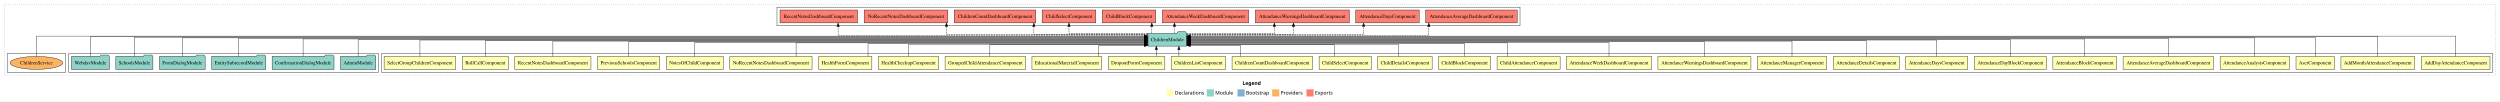
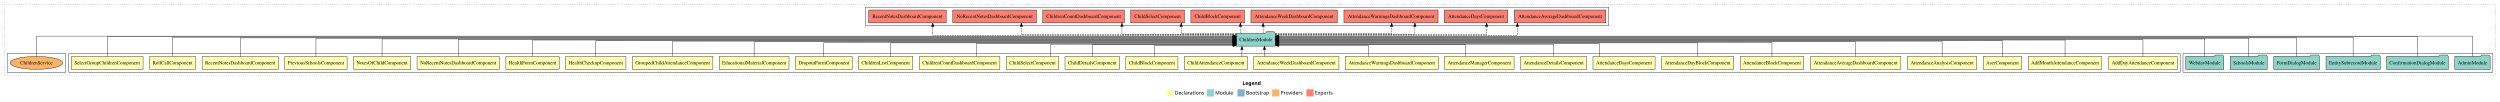
<svg xmlns="http://www.w3.org/2000/svg" width="6995pt" height="284pt" viewBox="0.00 0.00 6995.00 284.00">
  <g id="graph0" class="graph" transform="scale(1 1) rotate(0) translate(4 280)">
    <polygon fill="white" stroke="transparent" points="-4,4 -4,-280 6991,-280 6991,4 -4,4" />
    <text text-anchor="start" x="3472.51" y="-42.4" font-family="sans-serif" font-weight="bold" font-size="14.00">Legend</text>
    <polygon fill="#ffffb3" stroke="transparent" points="3259.5,-10 3259.5,-30 3279.5,-30 3279.5,-10 3259.5,-10" />
    <text text-anchor="start" x="3283.13" y="-15.4" font-family="sans-serif" font-size="14.00">  Declarations</text>
    <polygon fill="#8dd3c7" stroke="transparent" points="3372.5,-10 3372.5,-30 3392.5,-30 3392.5,-10 3372.5,-10" />
    <text text-anchor="start" x="3396.23" y="-15.4" font-family="sans-serif" font-size="14.00">  Module</text>
    <polygon fill="#80b1d3" stroke="transparent" points="3458.5,-10 3458.5,-30 3478.5,-30 3478.5,-10 3458.5,-10" />
    <text text-anchor="start" x="3482.28" y="-15.4" font-family="sans-serif" font-size="14.00">  Bootstrap</text>
    <polygon fill="#fdb462" stroke="transparent" points="3555.5,-10 3555.5,-30 3575.5,-30 3575.5,-10 3555.5,-10" />
    <text text-anchor="start" x="3579.17" y="-15.4" font-family="sans-serif" font-size="14.00">  Providers</text>
    <polygon fill="#fb8072" stroke="transparent" points="3651.5,-10 3651.5,-30 3671.5,-30 3671.5,-10 3651.5,-10" />
    <text text-anchor="start" x="3675.23" y="-15.4" font-family="sans-serif" font-size="14.00">  Exports</text>
    <g id="clust1" class="cluster">
      <polygon fill="none" stroke="black" stroke-dasharray="1,5" points="8,-70 8,-268 6979,-268 6979,-70 8,-70" />
    </g>
+     <g id="clust33" class="cluster">
+       <polygon fill="none" stroke="black" points="2418,-208 2418,-260 4497,-260 4497,-208 2418,-208" />
+     </g>
+     <g id="clust32" class="cluster">
+       <polygon fill="none" stroke="black" points="6104,-78 6104,-130 6971,-130 6971,-78 6104,-78" />
+     </g>
    <g id="clust2" class="cluster">
-       <polygon fill="none" stroke="black" points="1063,-78 1063,-130 6971,-130 6971,-78 1063,-78" />
-     </g>
-     <g id="clust32" class="cluster">
-       <polygon fill="none" stroke="black" points="188,-78 188,-130 1055,-130 1055,-78 188,-78" />
-     </g>
-     <g id="clust33" class="cluster">
-       <polygon fill="none" stroke="black" points="2170,-208 2170,-260 4249,-260 4249,-208 2170,-208" />
+       <polygon fill="none" stroke="black" points="188,-78 188,-130 6096,-130 6096,-78 188,-78" />
    </g>
    <g id="clust35" class="cluster">
      <polygon fill="none" stroke="black" points="16,-78 16,-130 180,-130 180,-78 16,-78" />
    </g>
    <g id="node1" class="node">
-       <polygon fill="#ffffb3" stroke="black" points="6963.01,-122 6770.99,-122 6770.99,-86 6963.01,-86 6963.01,-122" />
-       <text text-anchor="middle" x="6867" y="-99.8" font-family="Times,serif" font-size="14.00">AddDayAttendanceComponent</text>
+       <polygon fill="#ffffb3" stroke="black" points="6088.01,-122 5895.99,-122 5895.99,-86 6088.01,-86 6088.01,-122" />
+       <text text-anchor="middle" x="5992" y="-99.8" font-family="Times,serif" font-size="14.00">AddDayAttendanceComponent</text>
    </g>
    <g id="node30" class="node">
-       <polygon fill="#8dd3c7" stroke="black" points="3316.04,-187 3313.04,-191 3292.04,-191 3289.04,-187 3207.96,-187 3207.96,-151 3316.04,-151 3316.04,-187" />
-       <text text-anchor="middle" x="3262" y="-164.8" font-family="Times,serif" font-size="14.00">ChildrenModule</text>
+       <polygon fill="#8dd3c7" stroke="black" points="3564.04,-187 3561.04,-191 3540.04,-191 3537.04,-187 3455.96,-187 3455.96,-151 3564.04,-151 3564.04,-187" />
+       <text text-anchor="middle" x="3510" y="-164.8" font-family="Times,serif" font-size="14.00">ChildrenModule</text>
    </g>
    <g id="edge1" class="edge">
-       <path fill="none" stroke="black" d="M6867,-122.16C6867,-144.35 6867,-179 6867,-179 6867,-179 3326.11,-179 3326.11,-179" />
-       <polygon fill="black" stroke="black" points="3326.11,-175.5 3316.11,-179 3326.11,-182.5 3326.11,-175.5" />
+       <path fill="none" stroke="black" d="M5992,-122.11C5992,-141.34 5992,-169 5992,-169 5992,-169 3574.15,-169 3574.15,-169" />
+       <polygon fill="black" stroke="black" points="3574.15,-165.5 3564.15,-169 3574.15,-172.5 3574.15,-165.5" />
    </g>
    <g id="node2" class="node">
-       <polygon fill="#ffffb3" stroke="black" points="6752.02,-122 6545.98,-122 6545.98,-86 6752.02,-86 6752.02,-122" />
-       <text text-anchor="middle" x="6649" y="-99.8" font-family="Times,serif" font-size="14.00">AddMonthAttendanceComponent</text>
+       <polygon fill="#ffffb3" stroke="black" points="5877.02,-122 5670.98,-122 5670.98,-86 5877.02,-86 5877.02,-122" />
+       <text text-anchor="middle" x="5774" y="-99.8" font-family="Times,serif" font-size="14.00">AddMonthAttendanceComponent</text>
    </g>
    <g id="edge2" class="edge">
-       <path fill="none" stroke="black" d="M6649,-122.29C6649,-144.21 6649,-178 6649,-178 6649,-178 3326.23,-178 3326.23,-178" />
-       <polygon fill="black" stroke="black" points="3326.23,-174.5 3316.23,-178 3326.23,-181.5 3326.23,-174.5" />
+       <path fill="none" stroke="black" d="M5774,-122.17C5774,-141.09 5774,-168 5774,-168 5774,-168 3574.29,-168 3574.29,-168" />
+       <polygon fill="black" stroke="black" points="3574.29,-164.5 3564.29,-168 3574.29,-171.5 3574.29,-164.5" />
    </g>
    <g id="node3" class="node">
-       <polygon fill="#ffffb3" stroke="black" points="6527.76,-122 6420.24,-122 6420.24,-86 6527.76,-86 6527.76,-122" />
-       <text text-anchor="middle" x="6474" y="-99.8" font-family="Times,serif" font-size="14.00">AserComponent</text>
+       <polygon fill="#ffffb3" stroke="black" points="5652.76,-122 5545.24,-122 5545.24,-86 5652.76,-86 5652.76,-122" />
+       <text text-anchor="middle" x="5599" y="-99.8" font-family="Times,serif" font-size="14.00">AserComponent</text>
    </g>
    <g id="edge3" class="edge">
-       <path fill="none" stroke="black" d="M6474,-122.17C6474,-143.5 6474,-176 6474,-176 6474,-176 3326.07,-176 3326.07,-176" />
-       <polygon fill="black" stroke="black" points="3326.07,-172.5 3316.07,-176 3326.07,-179.5 3326.07,-172.5" />
+       <path fill="none" stroke="black" d="M5599,-122.27C5599,-140.56 5599,-166 5599,-166 5599,-166 3574.27,-166 3574.27,-166" />
+       <polygon fill="black" stroke="black" points="3574.27,-162.5 3564.27,-166 3574.27,-169.5 3574.27,-162.5" />
    </g>
    <g id="node4" class="node">
-       <polygon fill="#ffffb3" stroke="black" points="6402.07,-122 6207.93,-122 6207.93,-86 6402.07,-86 6402.07,-122" />
-       <text text-anchor="middle" x="6305" y="-99.8" font-family="Times,serif" font-size="14.00">AttendanceAnalysisComponent</text>
+       <polygon fill="#ffffb3" stroke="black" points="5527.07,-122 5332.93,-122 5332.93,-86 5527.07,-86 5527.07,-122" />
+       <text text-anchor="middle" x="5430" y="-99.8" font-family="Times,serif" font-size="14.00">AttendanceAnalysisComponent</text>
    </g>
    <g id="edge4" class="edge">
-       <path fill="none" stroke="black" d="M6305,-122.03C6305,-142.77 6305,-174 6305,-174 6305,-174 3326.11,-174 3326.11,-174" />
-       <polygon fill="black" stroke="black" points="3326.11,-170.5 3316.11,-174 3326.11,-177.5 3326.11,-170.5" />
+       <path fill="none" stroke="black" d="M5430,-122.3C5430,-140.27 5430,-165 5430,-165 5430,-165 3574.11,-165 3574.11,-165" />
+       <polygon fill="black" stroke="black" points="3574.11,-161.5 3564.11,-165 3574.11,-168.5 3574.11,-161.5" />
    </g>
    <g id="node5" class="node">
-       <polygon fill="#ffffb3" stroke="black" points="6189.63,-122 5936.37,-122 5936.37,-86 6189.63,-86 6189.63,-122" />
-       <text text-anchor="middle" x="6063" y="-99.8" font-family="Times,serif" font-size="14.00">AttendanceAverageDashboardComponent</text>
+       <polygon fill="#ffffb3" stroke="black" points="5314.63,-122 5061.37,-122 5061.37,-86 5314.63,-86 5314.63,-122" />
+       <text text-anchor="middle" x="5188" y="-99.8" font-family="Times,serif" font-size="14.00">AttendanceAverageDashboardComponent</text>
    </g>
    <g id="edge5" class="edge">
-       <path fill="none" stroke="black" d="M6063,-122.13C6063,-142.57 6063,-173 6063,-173 6063,-173 3326.07,-173 3326.07,-173" />
-       <polygon fill="black" stroke="black" points="3326.07,-169.5 3316.07,-173 3326.07,-176.5 3326.07,-169.5" />
+       <path fill="none" stroke="black" d="M5188,-122.02C5188,-139.37 5188,-163 5188,-163 5188,-163 3574.4,-163 3574.4,-163" />
+       <polygon fill="black" stroke="black" points="3574.4,-159.5 3564.4,-163 3574.4,-166.5 3574.4,-159.5" />
    </g>
    <g id="node6" class="node">
-       <polygon fill="#ffffb3" stroke="black" points="5918.02,-122 5739.98,-122 5739.98,-86 5918.02,-86 5918.02,-122" />
-       <text text-anchor="middle" x="5829" y="-99.8" font-family="Times,serif" font-size="14.00">AttendanceBlockComponent</text>
+       <polygon fill="#ffffb3" stroke="black" points="5043.02,-122 4864.98,-122 4864.98,-86 5043.02,-86 5043.02,-122" />
+       <text text-anchor="middle" x="4954" y="-99.8" font-family="Times,serif" font-size="14.00">AttendanceBlockComponent</text>
    </g>
    <g id="edge6" class="edge">
-       <path fill="none" stroke="black" d="M5829,-122.31C5829,-142.15 5829,-171 5829,-171 5829,-171 3326.21,-171 3326.21,-171" />
-       <polygon fill="black" stroke="black" points="3326.21,-167.5 3316.21,-171 3326.21,-174.5 3326.21,-167.5" />
+       <path fill="none" stroke="black" d="M4954,-122.04C4954,-138.73 4954,-161 4954,-161 4954,-161 3574.41,-161 3574.41,-161" />
+       <polygon fill="black" stroke="black" points="3574.41,-157.5 3564.41,-161 3574.41,-164.5 3574.41,-157.5" />
    </g>
    <g id="node7" class="node">
-       <polygon fill="#ffffb3" stroke="black" points="5721.84,-122 5520.16,-122 5520.16,-86 5721.84,-86 5721.84,-122" />
-       <text text-anchor="middle" x="5621" y="-99.8" font-family="Times,serif" font-size="14.00">AttendanceDayBlockComponent</text>
+       <polygon fill="#ffffb3" stroke="black" points="4846.84,-122 4645.16,-122 4645.16,-86 4846.84,-86 4846.84,-122" />
+       <text text-anchor="middle" x="4746" y="-99.8" font-family="Times,serif" font-size="14.00">AttendanceDayBlockComponent</text>
    </g>
    <g id="edge7" class="edge">
-       <path fill="none" stroke="black" d="M5621,-122.11C5621,-141.34 5621,-169 5621,-169 5621,-169 3326.27,-169 3326.27,-169" />
-       <polygon fill="black" stroke="black" points="3326.27,-165.5 3316.27,-169 3326.27,-172.5 3326.27,-165.5" />
+       <path fill="none" stroke="black" d="M4746,-122.03C4746,-138.4 4746,-160 4746,-160 4746,-160 3574.3,-160 3574.3,-160" />
+       <polygon fill="black" stroke="black" points="3574.3,-156.5 3564.3,-160 3574.3,-163.5 3574.3,-156.5" />
    </g>
    <g id="node8" class="node">
-       <polygon fill="#ffffb3" stroke="black" points="5501.84,-122 5328.16,-122 5328.16,-86 5501.84,-86 5501.84,-122" />
-       <text text-anchor="middle" x="5415" y="-99.8" font-family="Times,serif" font-size="14.00">AttendanceDaysComponent</text>
+       <polygon fill="#ffffb3" stroke="black" points="4626.84,-122 4453.16,-122 4453.16,-86 4626.84,-86 4626.84,-122" />
+       <text text-anchor="middle" x="4540" y="-99.8" font-family="Times,serif" font-size="14.00">AttendanceDaysComponent</text>
    </g>
    <g id="edge8" class="edge">
-       <path fill="none" stroke="black" d="M5415,-122.17C5415,-141.09 5415,-168 5415,-168 5415,-168 3326.3,-168 3326.3,-168" />
-       <polygon fill="black" stroke="black" points="3326.3,-164.5 3316.3,-168 3326.3,-171.5 3326.3,-164.5" />
+       <path fill="none" stroke="black" d="M4471.2,-122.28C4471.2,-137.95 4471.2,-158 4471.2,-158 4471.2,-158 3574.08,-158 3574.08,-158" />
+       <polygon fill="black" stroke="black" points="3574.08,-154.5 3564.08,-158 3574.08,-161.5 3574.08,-154.5" />
    </g>
    <g id="node9" class="node">
-       <polygon fill="#ffffb3" stroke="black" points="5310.23,-122 5125.77,-122 5125.77,-86 5310.23,-86 5310.23,-122" />
-       <text text-anchor="middle" x="5218" y="-99.8" font-family="Times,serif" font-size="14.00">AttendanceDetailsComponent</text>
+       <polygon fill="#ffffb3" stroke="black" points="4435.23,-122 4250.77,-122 4250.77,-86 4435.23,-86 4435.23,-122" />
+       <text text-anchor="middle" x="4343" y="-99.8" font-family="Times,serif" font-size="14.00">AttendanceDetailsComponent</text>
    </g>
    <g id="edge9" class="edge">
-       <path fill="none" stroke="black" d="M5218,-122.27C5218,-140.56 5218,-166 5218,-166 5218,-166 3326.1,-166 3326.1,-166" />
-       <polygon fill="black" stroke="black" points="3326.1,-162.5 3316.1,-166 3326.1,-169.5 3326.1,-162.5" />
+       <path fill="none" stroke="black" d="M4343,-122.19C4343,-137.18 4343,-156 4343,-156 4343,-156 3574.33,-156 3574.33,-156" />
+       <polygon fill="black" stroke="black" points="3574.33,-152.5 3564.33,-156 3574.33,-159.5 3574.33,-152.5" />
    </g>
    <g id="node10" class="node">
-       <polygon fill="#ffffb3" stroke="black" points="5107.33,-122 4912.67,-122 4912.67,-86 5107.33,-86 5107.33,-122" />
-       <text text-anchor="middle" x="5010" y="-99.8" font-family="Times,serif" font-size="14.00">AttendanceManagerComponent</text>
+       <polygon fill="#ffffb3" stroke="black" points="4232.33,-122 4037.67,-122 4037.67,-86 4232.33,-86 4232.33,-122" />
+       <text text-anchor="middle" x="4135" y="-99.8" font-family="Times,serif" font-size="14.00">AttendanceManagerComponent</text>
    </g>
    <g id="edge10" class="edge">
-       <path fill="none" stroke="black" d="M5010,-122.3C5010,-140.27 5010,-165 5010,-165 5010,-165 3326.23,-165 3326.23,-165" />
-       <polygon fill="black" stroke="black" points="3326.23,-161.5 3316.23,-165 3326.23,-168.5 3326.23,-161.5" />
+       <path fill="none" stroke="black" d="M4096.61,-122.12C4096.61,-136.78 4096.61,-155 4096.61,-155 4096.61,-155 3574.14,-155 3574.14,-155" />
+       <polygon fill="black" stroke="black" points="3574.14,-151.5 3564.14,-155 3574.14,-158.5 3574.14,-151.5" />
    </g>
    <g id="node11" class="node">
-       <polygon fill="#ffffb3" stroke="black" points="4895.14,-122 4634.86,-122 4634.86,-86 4895.14,-86 4895.14,-122" />
-       <text text-anchor="middle" x="4765" y="-99.8" font-family="Times,serif" font-size="14.00">AttendanceWarningsDashboardComponent</text>
+       <polygon fill="#ffffb3" stroke="black" points="4020.14,-122 3759.86,-122 3759.86,-86 4020.14,-86 4020.14,-122" />
+       <text text-anchor="middle" x="3890" y="-99.8" font-family="Times,serif" font-size="14.00">AttendanceWarningsDashboardComponent</text>
    </g>
    <g id="edge11" class="edge">
-       <path fill="none" stroke="black" d="M4765,-122.02C4765,-139.37 4765,-163 4765,-163 4765,-163 3326.38,-163 3326.38,-163" />
-       <polygon fill="black" stroke="black" points="3326.38,-159.5 3316.38,-163 3326.38,-166.5 3326.38,-159.5" />
+       <path fill="none" stroke="black" d="M3824.9,-122.25C3824.9,-136.18 3824.9,-153 3824.9,-153 3824.9,-153 3574.13,-153 3574.13,-153" />
+       <polygon fill="black" stroke="black" points="3574.13,-149.5 3564.13,-153 3574.13,-156.5 3574.13,-149.5" />
    </g>
    <g id="node12" class="node">
-       <polygon fill="#ffffb3" stroke="black" points="4617.36,-122 4378.64,-122 4378.64,-86 4617.36,-86 4617.36,-122" />
-       <text text-anchor="middle" x="4498" y="-99.8" font-family="Times,serif" font-size="14.00">AttendanceWeekDashboardComponent</text>
+       <polygon fill="#ffffb3" stroke="black" points="3742.36,-122 3503.64,-122 3503.64,-86 3742.36,-86 3742.36,-122" />
+       <text text-anchor="middle" x="3623" y="-99.8" font-family="Times,serif" font-size="14.00">AttendanceWeekDashboardComponent</text>
    </g>
    <g id="edge12" class="edge">
-       <path fill="none" stroke="black" d="M4498,-122.04C4498,-138.73 4498,-161 4498,-161 4498,-161 3326.3,-161 3326.3,-161" />
-       <polygon fill="black" stroke="black" points="3326.3,-157.5 3316.3,-161 3326.3,-164.5 3326.3,-157.5" />
+       <path fill="none" stroke="black" d="M3534.04,-122.11C3534.04,-122.11 3534.04,-140.99 3534.04,-140.99" />
+       <polygon fill="black" stroke="black" points="3530.54,-140.99 3534.04,-150.99 3537.54,-140.99 3530.54,-140.99" />
    </g>
    <g id="node13" class="node">
-       <polygon fill="#ffffb3" stroke="black" points="4361.2,-122 4184.8,-122 4184.8,-86 4361.2,-86 4361.2,-122" />
-       <text text-anchor="middle" x="4273" y="-99.8" font-family="Times,serif" font-size="14.00">ChildAttendanceComponent</text>
+       <polygon fill="#ffffb3" stroke="black" points="3486.2,-122 3309.8,-122 3309.8,-86 3486.2,-86 3486.2,-122" />
+       <text text-anchor="middle" x="3398" y="-99.8" font-family="Times,serif" font-size="14.00">ChildAttendanceComponent</text>
    </g>
    <g id="edge13" class="edge">
-       <path fill="none" stroke="black" d="M4213.11,-122.03C4213.11,-138.4 4213.11,-160 4213.11,-160 4213.11,-160 3326.21,-160 3326.21,-160" />
-       <polygon fill="black" stroke="black" points="3326.21,-156.5 3316.21,-160 3326.21,-163.5 3326.21,-156.5" />
+       <path fill="none" stroke="black" d="M3470.91,-122.11C3470.91,-122.11 3470.91,-140.99 3470.91,-140.99" />
+       <polygon fill="black" stroke="black" points="3467.41,-140.99 3470.91,-150.99 3474.41,-140.99 3467.41,-140.99" />
    </g>
    <g id="node14" class="node">
-       <polygon fill="#ffffb3" stroke="black" points="4166.89,-122 4021.11,-122 4021.11,-86 4166.89,-86 4166.89,-122" />
-       <text text-anchor="middle" x="4094" y="-99.8" font-family="Times,serif" font-size="14.00">ChildBlockComponent</text>
+       <polygon fill="#ffffb3" stroke="black" points="3291.89,-122 3146.11,-122 3146.11,-86 3291.89,-86 3291.89,-122" />
+       <text text-anchor="middle" x="3219" y="-99.8" font-family="Times,serif" font-size="14.00">ChildBlockComponent</text>
    </g>
    <g id="edge14" class="edge">
-       <path fill="none" stroke="black" d="M4094,-122.28C4094,-137.95 4094,-158 4094,-158 4094,-158 3326.27,-158 3326.27,-158" />
-       <polygon fill="black" stroke="black" points="3326.27,-154.5 3316.27,-158 3326.27,-161.5 3326.27,-154.5" />
+       <path fill="none" stroke="black" d="M3225.93,-122.25C3225.93,-136.18 3225.93,-153 3225.93,-153 3225.93,-153 3445.9,-153 3445.9,-153" />
+       <polygon fill="black" stroke="black" points="3445.9,-156.5 3455.9,-153 3445.9,-149.5 3445.9,-156.5" />
    </g>
    <g id="node15" class="node">
-       <polygon fill="#ffffb3" stroke="black" points="4003.1,-122 3850.9,-122 3850.9,-86 4003.1,-86 4003.1,-122" />
-       <text text-anchor="middle" x="3927" y="-99.8" font-family="Times,serif" font-size="14.00">ChildDetailsComponent</text>
+       <polygon fill="#ffffb3" stroke="black" points="3128.1,-122 2975.9,-122 2975.9,-86 3128.1,-86 3128.1,-122" />
+       <text text-anchor="middle" x="3052" y="-99.8" font-family="Times,serif" font-size="14.00">ChildDetailsComponent</text>
    </g>
    <g id="edge15" class="edge">
-       <path fill="none" stroke="black" d="M3908.81,-122.19C3908.81,-137.18 3908.81,-156 3908.81,-156 3908.81,-156 3326.31,-156 3326.31,-156" />
-       <polygon fill="black" stroke="black" points="3326.31,-152.5 3316.31,-156 3326.31,-159.5 3326.31,-152.5" />
+       <path fill="none" stroke="black" d="M3052,-122.12C3052,-136.78 3052,-155 3052,-155 3052,-155 3445.66,-155 3445.66,-155" />
+       <polygon fill="black" stroke="black" points="3445.66,-158.5 3455.66,-155 3445.66,-151.5 3445.66,-158.5" />
    </g>
    <g id="node16" class="node">
-       <polygon fill="#ffffb3" stroke="black" points="3833.16,-122 3686.84,-122 3686.84,-86 3833.16,-86 3833.16,-122" />
-       <text text-anchor="middle" x="3760" y="-99.8" font-family="Times,serif" font-size="14.00">ChildSelectComponent</text>
+       <polygon fill="#ffffb3" stroke="black" points="2958.16,-122 2811.84,-122 2811.84,-86 2958.16,-86 2958.16,-122" />
+       <text text-anchor="middle" x="2885" y="-99.8" font-family="Times,serif" font-size="14.00">ChildSelectComponent</text>
    </g>
    <g id="edge16" class="edge">
-       <path fill="none" stroke="black" d="M3729.25,-122.12C3729.25,-136.78 3729.25,-155 3729.25,-155 3729.25,-155 3326.06,-155 3326.06,-155" />
-       <polygon fill="black" stroke="black" points="3326.06,-151.5 3316.06,-155 3326.06,-158.5 3326.06,-151.5" />
+       <path fill="none" stroke="black" d="M2935.99,-122.19C2935.99,-137.18 2935.99,-156 2935.99,-156 2935.99,-156 3445.74,-156 3445.74,-156" />
+       <polygon fill="black" stroke="black" points="3445.74,-159.5 3455.74,-156 3445.74,-152.5 3445.74,-159.5" />
    </g>
    <g id="node17" class="node">
-       <polygon fill="#ffffb3" stroke="black" points="3668.69,-122 3443.31,-122 3443.31,-86 3668.69,-86 3668.69,-122" />
-       <text text-anchor="middle" x="3556" y="-99.8" font-family="Times,serif" font-size="14.00">ChildrenCountDashboardComponent</text>
+       <polygon fill="#ffffb3" stroke="black" points="2793.69,-122 2568.31,-122 2568.31,-86 2793.69,-86 2793.69,-122" />
+       <text text-anchor="middle" x="2681" y="-99.8" font-family="Times,serif" font-size="14.00">ChildrenCountDashboardComponent</text>
    </g>
    <g id="edge17" class="edge">
-       <path fill="none" stroke="black" d="M3466.67,-122.25C3466.67,-136.18 3466.67,-153 3466.67,-153 3466.67,-153 3326.31,-153 3326.31,-153" />
-       <polygon fill="black" stroke="black" points="3326.31,-149.5 3316.31,-153 3326.31,-156.5 3326.31,-149.5" />
+       <path fill="none" stroke="black" d="M2727.77,-122.28C2727.77,-137.95 2727.77,-158 2727.77,-158 2727.77,-158 3445.93,-158 3445.93,-158" />
+       <polygon fill="black" stroke="black" points="3445.93,-161.5 3455.93,-158 3445.93,-154.5 3445.93,-161.5" />
    </g>
    <g id="node18" class="node">
-       <polygon fill="#ffffb3" stroke="black" points="3425.1,-122 3272.9,-122 3272.9,-86 3425.1,-86 3425.1,-122" />
-       <text text-anchor="middle" x="3349" y="-99.8" font-family="Times,serif" font-size="14.00">ChildrenListComponent</text>
+       <polygon fill="#ffffb3" stroke="black" points="2550.1,-122 2397.9,-122 2397.9,-86 2550.1,-86 2550.1,-122" />
+       <text text-anchor="middle" x="2474" y="-99.8" font-family="Times,serif" font-size="14.00">ChildrenListComponent</text>
    </g>
    <g id="edge18" class="edge">
-       <path fill="none" stroke="black" d="M3294.61,-122.11C3294.61,-122.11 3294.61,-140.99 3294.61,-140.99" />
-       <polygon fill="black" stroke="black" points="3291.11,-140.99 3294.61,-150.99 3298.11,-140.99 3291.11,-140.99" />
+       <path fill="none" stroke="black" d="M2488.28,-122.03C2488.28,-138.4 2488.28,-160 2488.28,-160 2488.28,-160 3445.79,-160 3445.79,-160" />
+       <polygon fill="black" stroke="black" points="3445.79,-163.5 3455.79,-160 3445.79,-156.5 3445.79,-163.5" />
    </g>
    <g id="node19" class="node">
-       <polygon fill="#ffffb3" stroke="black" points="3255.32,-122 3096.68,-122 3096.68,-86 3255.32,-86 3255.32,-122" />
-       <text text-anchor="middle" x="3176" y="-99.8" font-family="Times,serif" font-size="14.00">DropoutFormComponent</text>
+       <polygon fill="#ffffb3" stroke="black" points="2380.32,-122 2221.68,-122 2221.68,-86 2380.32,-86 2380.32,-122" />
+       <text text-anchor="middle" x="2301" y="-99.8" font-family="Times,serif" font-size="14.00">DropoutFormComponent</text>
    </g>
    <g id="edge19" class="edge">
-       <path fill="none" stroke="black" d="M3231.45,-122.11C3231.45,-122.11 3231.45,-140.99 3231.45,-140.99" />
-       <polygon fill="black" stroke="black" points="3227.95,-140.99 3231.45,-150.99 3234.95,-140.99 3227.95,-140.99" />
+       <path fill="none" stroke="black" d="M2301,-122.04C2301,-138.73 2301,-161 2301,-161 2301,-161 3445.7,-161 3445.7,-161" />
+       <polygon fill="black" stroke="black" points="3445.7,-164.5 3455.7,-161 3445.7,-157.5 3445.7,-164.5" />
    </g>
    <g id="node20" class="node">
-       <polygon fill="#ffffb3" stroke="black" points="3078.62,-122 2883.38,-122 2883.38,-86 3078.62,-86 3078.62,-122" />
-       <text text-anchor="middle" x="2981" y="-99.8" font-family="Times,serif" font-size="14.00">EducationalMaterialComponent</text>
+       <polygon fill="#ffffb3" stroke="black" points="2203.62,-122 2008.38,-122 2008.38,-86 2203.62,-86 2203.62,-122" />
+       <text text-anchor="middle" x="2106" y="-99.8" font-family="Times,serif" font-size="14.00">EducationalMaterialComponent</text>
    </g>
    <g id="edge20" class="edge">
-       <path fill="none" stroke="black" d="M3070.44,-122.25C3070.44,-136.18 3070.44,-153 3070.44,-153 3070.44,-153 3197.88,-153 3197.88,-153" />
-       <polygon fill="black" stroke="black" points="3197.88,-156.5 3207.88,-153 3197.88,-149.5 3197.88,-156.5" />
+       <path fill="none" stroke="black" d="M2106,-122.02C2106,-139.37 2106,-163 2106,-163 2106,-163 3445.82,-163 3445.82,-163" />
+       <polygon fill="black" stroke="black" points="3445.82,-166.5 3455.82,-163 3445.82,-159.5 3445.82,-166.5" />
    </g>
    <g id="node21" class="node">
-       <polygon fill="#ffffb3" stroke="black" points="2865.68,-122 2640.32,-122 2640.32,-86 2865.68,-86 2865.68,-122" />
-       <text text-anchor="middle" x="2753" y="-99.8" font-family="Times,serif" font-size="14.00">GroupedChildAttendanceComponent</text>
+       <polygon fill="#ffffb3" stroke="black" points="1990.68,-122 1765.32,-122 1765.32,-86 1990.68,-86 1990.68,-122" />
+       <text text-anchor="middle" x="1878" y="-99.8" font-family="Times,serif" font-size="14.00">GroupedChildAttendanceComponent</text>
    </g>
    <g id="edge21" class="edge">
-       <path fill="none" stroke="black" d="M2765.62,-122.12C2765.62,-136.78 2765.62,-155 2765.62,-155 2765.62,-155 3197.93,-155 3197.93,-155" />
-       <polygon fill="black" stroke="black" points="3197.93,-158.5 3207.93,-155 3197.93,-151.5 3197.93,-158.5" />
+       <path fill="none" stroke="black" d="M1878,-122.3C1878,-140.27 1878,-165 1878,-165 1878,-165 3445.7,-165 3445.7,-165" />
+       <polygon fill="black" stroke="black" points="3445.7,-168.5 3455.7,-165 3445.7,-161.5 3445.7,-168.5" />
    </g>
    <g id="node22" class="node">
-       <polygon fill="#ffffb3" stroke="black" points="2622.42,-122 2453.58,-122 2453.58,-86 2622.42,-86 2622.42,-122" />
-       <text text-anchor="middle" x="2538" y="-99.8" font-family="Times,serif" font-size="14.00">HealthCheckupComponent</text>
+       <polygon fill="#ffffb3" stroke="black" points="1747.42,-122 1578.58,-122 1578.58,-86 1747.42,-86 1747.42,-122" />
+       <text text-anchor="middle" x="1663" y="-99.8" font-family="Times,serif" font-size="14.00">HealthCheckupComponent</text>
    </g>
    <g id="edge22" class="edge">
-       <path fill="none" stroke="black" d="M2538,-122.19C2538,-137.18 2538,-156 2538,-156 2538,-156 3197.88,-156 3197.88,-156" />
-       <polygon fill="black" stroke="black" points="3197.88,-159.5 3207.88,-156 3197.88,-152.5 3197.88,-159.5" />
+       <path fill="none" stroke="black" d="M1663,-122.27C1663,-140.56 1663,-166 1663,-166 1663,-166 3445.72,-166 3445.72,-166" />
+       <polygon fill="black" stroke="black" points="3445.72,-169.5 3455.72,-166 3445.72,-162.5 3445.72,-169.5" />
    </g>
    <g id="node23" class="node">
-       <polygon fill="#ffffb3" stroke="black" points="2435.48,-122 2286.52,-122 2286.52,-86 2435.48,-86 2435.48,-122" />
-       <text text-anchor="middle" x="2361" y="-99.8" font-family="Times,serif" font-size="14.00">HealthFormComponent</text>
+       <polygon fill="#ffffb3" stroke="black" points="1560.48,-122 1411.52,-122 1411.52,-86 1560.48,-86 1560.48,-122" />
+       <text text-anchor="middle" x="1486" y="-99.8" font-family="Times,serif" font-size="14.00">HealthFormComponent</text>
    </g>
    <g id="edge23" class="edge">
-       <path fill="none" stroke="black" d="M2424.72,-122.28C2424.72,-137.95 2424.72,-158 2424.72,-158 2424.72,-158 3197.71,-158 3197.71,-158" />
-       <polygon fill="black" stroke="black" points="3197.71,-161.5 3207.71,-158 3197.71,-154.5 3197.71,-161.5" />
+       <path fill="none" stroke="black" d="M1486,-122.17C1486,-141.09 1486,-168 1486,-168 1486,-168 3445.86,-168 3445.86,-168" />
+       <polygon fill="black" stroke="black" points="3445.86,-171.5 3455.86,-168 3445.86,-164.5 3445.86,-171.5" />
    </g>
    <g id="node24" class="node">
-       <polygon fill="#ffffb3" stroke="black" points="2268.11,-122 2037.89,-122 2037.89,-86 2268.11,-86 2268.11,-122" />
-       <text text-anchor="middle" x="2153" y="-99.8" font-family="Times,serif" font-size="14.00">NoRecentNotesDashboardComponent</text>
+       <polygon fill="#ffffb3" stroke="black" points="1393.11,-122 1162.89,-122 1162.89,-86 1393.11,-86 1393.11,-122" />
+       <text text-anchor="middle" x="1278" y="-99.8" font-family="Times,serif" font-size="14.00">NoRecentNotesDashboardComponent</text>
    </g>
    <g id="edge24" class="edge">
-       <path fill="none" stroke="black" d="M2223.4,-122.03C2223.4,-138.4 2223.4,-160 2223.4,-160 2223.4,-160 3197.62,-160 3197.62,-160" />
-       <polygon fill="black" stroke="black" points="3197.62,-163.5 3207.62,-160 3197.62,-156.5 3197.62,-163.5" />
+       <path fill="none" stroke="black" d="M1278,-122.11C1278,-141.34 1278,-169 1278,-169 1278,-169 3445.93,-169 3445.93,-169" />
+       <polygon fill="black" stroke="black" points="3445.93,-172.5 3455.93,-169 3445.93,-165.5 3445.93,-172.5" />
    </g>
    <g id="node25" class="node">
-       <polygon fill="#ffffb3" stroke="black" points="2019.87,-122 1860.13,-122 1860.13,-86 2019.87,-86 2019.87,-122" />
-       <text text-anchor="middle" x="1940" y="-99.8" font-family="Times,serif" font-size="14.00">NotesOfChildComponent</text>
+       <polygon fill="#ffffb3" stroke="black" points="1144.87,-122 985.13,-122 985.13,-86 1144.87,-86 1144.87,-122" />
+       <text text-anchor="middle" x="1065" y="-99.8" font-family="Times,serif" font-size="14.00">NotesOfChildComponent</text>
    </g>
    <g id="edge25" class="edge">
-       <path fill="none" stroke="black" d="M1940,-122.04C1940,-138.73 1940,-161 1940,-161 1940,-161 3197.71,-161 3197.71,-161" />
-       <polygon fill="black" stroke="black" points="3197.71,-164.5 3207.71,-161 3197.71,-157.5 3197.71,-164.5" />
+       <path fill="none" stroke="black" d="M1065,-122.31C1065,-142.15 1065,-171 1065,-171 1065,-171 3445.79,-171 3445.79,-171" />
+       <polygon fill="black" stroke="black" points="3445.79,-174.5 3455.79,-171 3445.79,-167.5 3445.79,-174.5" />
    </g>
    <g id="node26" class="node">
-       <polygon fill="#ffffb3" stroke="black" points="1842.16,-122 1667.84,-122 1667.84,-86 1842.16,-86 1842.16,-122" />
-       <text text-anchor="middle" x="1755" y="-99.8" font-family="Times,serif" font-size="14.00">PreviousSchoolsComponent</text>
+       <polygon fill="#ffffb3" stroke="black" points="967.16,-122 792.84,-122 792.84,-86 967.16,-86 967.16,-122" />
+       <text text-anchor="middle" x="880" y="-99.8" font-family="Times,serif" font-size="14.00">PreviousSchoolsComponent</text>
    </g>
    <g id="edge26" class="edge">
-       <path fill="none" stroke="black" d="M1755,-122.02C1755,-139.37 1755,-163 1755,-163 1755,-163 3197.92,-163 3197.92,-163" />
-       <polygon fill="black" stroke="black" points="3197.92,-166.5 3207.92,-163 3197.92,-159.5 3197.92,-166.5" />
+       <path fill="none" stroke="black" d="M880,-122.13C880,-142.57 880,-173 880,-173 880,-173 3445.67,-173 3445.67,-173" />
+       <polygon fill="black" stroke="black" points="3445.67,-176.5 3455.67,-173 3445.67,-169.5 3445.67,-176.5" />
    </g>
    <g id="node27" class="node">
-       <polygon fill="#ffffb3" stroke="black" points="1649.5,-122 1436.5,-122 1436.5,-86 1649.5,-86 1649.5,-122" />
-       <text text-anchor="middle" x="1543" y="-99.8" font-family="Times,serif" font-size="14.00">RecentNotesDashboardComponent</text>
+       <polygon fill="#ffffb3" stroke="black" points="774.5,-122 561.5,-122 561.5,-86 774.5,-86 774.5,-122" />
+       <text text-anchor="middle" x="668" y="-99.8" font-family="Times,serif" font-size="14.00">RecentNotesDashboardComponent</text>
    </g>
    <g id="edge27" class="edge">
-       <path fill="none" stroke="black" d="M1543,-122.3C1543,-140.27 1543,-165 1543,-165 1543,-165 3197.71,-165 3197.71,-165" />
-       <polygon fill="black" stroke="black" points="3197.71,-168.5 3207.71,-165 3197.71,-161.5 3197.71,-168.5" />
+       <path fill="none" stroke="black" d="M668,-122.03C668,-142.77 668,-174 668,-174 668,-174 3445.77,-174 3445.77,-174" />
+       <polygon fill="black" stroke="black" points="3445.77,-177.5 3455.77,-174 3445.76,-170.5 3445.77,-177.5" />
    </g>
    <g id="node28" class="node">
-       <polygon fill="#ffffb3" stroke="black" points="1418.28,-122 1289.72,-122 1289.72,-86 1418.28,-86 1418.28,-122" />
-       <text text-anchor="middle" x="1354" y="-99.8" font-family="Times,serif" font-size="14.00">RollCallComponent</text>
+       <polygon fill="#ffffb3" stroke="black" points="543.28,-122 414.72,-122 414.72,-86 543.28,-86 543.28,-122" />
+       <text text-anchor="middle" x="479" y="-99.8" font-family="Times,serif" font-size="14.00">RollCallComponent</text>
    </g>
    <g id="edge28" class="edge">
-       <path fill="none" stroke="black" d="M1354,-122.27C1354,-140.56 1354,-166 1354,-166 1354,-166 3197.72,-166 3197.72,-166" />
-       <polygon fill="black" stroke="black" points="3197.72,-169.5 3207.72,-166 3197.72,-162.5 3197.72,-169.5" />
+       <path fill="none" stroke="black" d="M479,-122.17C479,-143.5 479,-176 479,-176 479,-176 3445.78,-176 3445.78,-176" />
+       <polygon fill="black" stroke="black" points="3445.78,-179.5 3455.78,-176 3445.78,-172.5 3445.78,-179.5" />
    </g>
    <g id="node29" class="node">
-       <polygon fill="#ffffb3" stroke="black" points="1271.3,-122 1070.7,-122 1070.7,-86 1271.3,-86 1271.3,-122" />
-       <text text-anchor="middle" x="1171" y="-99.8" font-family="Times,serif" font-size="14.00">SelectGroupChildrenComponent</text>
+       <polygon fill="#ffffb3" stroke="black" points="396.3,-122 195.7,-122 195.7,-86 396.3,-86 396.3,-122" />
+       <text text-anchor="middle" x="296" y="-99.8" font-family="Times,serif" font-size="14.00">SelectGroupChildrenComponent</text>
    </g>
    <g id="edge29" class="edge">
-       <path fill="none" stroke="black" d="M1171,-122.17C1171,-141.09 1171,-168 1171,-168 1171,-168 3197.95,-168 3197.95,-168" />
-       <polygon fill="black" stroke="black" points="3197.95,-171.5 3207.95,-168 3197.95,-164.5 3197.95,-171.5" />
+       <path fill="none" stroke="black" d="M296,-122.29C296,-144.21 296,-178 296,-178 296,-178 3445.9,-178 3445.9,-178" />
+       <polygon fill="black" stroke="black" points="3445.9,-181.5 3455.9,-178 3445.9,-174.5 3445.9,-181.5" />
    </g>
    <g id="node37" class="node">
-       <polygon fill="#fb8072" stroke="black" points="4241.13,-252 3984.87,-252 3984.87,-216 4241.13,-216 4241.13,-252" />
-       <text text-anchor="middle" x="4113" y="-229.8" font-family="Times,serif" font-size="14.00">AttendanceAverageDashboardComponent </text>
+       <polygon fill="#fb8072" stroke="black" points="4489.13,-252 4232.87,-252 4232.87,-216 4489.13,-216 4489.13,-252" />
+       <text text-anchor="middle" x="4361" y="-229.8" font-family="Times,serif" font-size="14.00">AttendanceAverageDashboardComponent </text>
    </g>
    <g id="edge36" class="edge">
-       <path fill="none" stroke="black" stroke-dasharray="5,2" d="M3316.11,-181C3485.43,-181 3993.87,-181 3993.87,-181 3993.87,-181 3993.87,-205.76 3993.87,-205.76" />
-       <polygon fill="black" stroke="black" points="3990.37,-205.76 3993.87,-215.76 3997.37,-205.76 3990.37,-205.76" />
+       <path fill="none" stroke="black" stroke-dasharray="5,2" d="M3564.1,-181C3733.36,-181 4241.66,-181 4241.66,-181 4241.66,-181 4241.66,-205.76 4241.66,-205.76" />
+       <polygon fill="black" stroke="black" points="4238.16,-205.76 4241.66,-215.76 4245.16,-205.76 4238.16,-205.76" />
    </g>
    <g id="node38" class="node">
-       <polygon fill="#fb8072" stroke="black" points="3966.84,-252 3789.16,-252 3789.16,-216 3966.84,-216 3966.84,-252" />
-       <text text-anchor="middle" x="3878" y="-229.8" font-family="Times,serif" font-size="14.00">AttendanceDaysComponent </text>
+       <polygon fill="#fb8072" stroke="black" points="4214.84,-252 4037.16,-252 4037.16,-216 4214.84,-216 4214.84,-252" />
+       <text text-anchor="middle" x="4126" y="-229.8" font-family="Times,serif" font-size="14.00">AttendanceDaysComponent </text>
    </g>
    <g id="edge37" class="edge">
-       <path fill="none" stroke="black" stroke-dasharray="5,2" d="M3316.18,-183C3454.76,-183 3811.33,-183 3811.33,-183 3811.33,-183 3811.33,-205.88 3811.33,-205.88" />
-       <polygon fill="black" stroke="black" points="3807.83,-205.88 3811.33,-215.88 3814.83,-205.88 3807.83,-205.88" />
+       <path fill="none" stroke="black" stroke-dasharray="5,2" d="M3564.21,-183C3719.63,-183 4155.64,-183 4155.64,-183 4155.64,-183 4155.64,-205.88 4155.64,-205.88" />
+       <polygon fill="black" stroke="black" points="4152.14,-205.88 4155.64,-215.88 4159.14,-205.88 4152.14,-205.88" />
    </g>
    <g id="node39" class="node">
-       <polygon fill="#fb8072" stroke="black" points="3771.64,-252 3508.36,-252 3508.36,-216 3771.64,-216 3771.64,-252" />
-       <text text-anchor="middle" x="3640" y="-229.8" font-family="Times,serif" font-size="14.00">AttendanceWarningsDashboardComponent </text>
+       <polygon fill="#fb8072" stroke="black" points="4019.64,-252 3756.36,-252 3756.36,-216 4019.64,-216 4019.64,-252" />
+       <text text-anchor="middle" x="3888" y="-229.8" font-family="Times,serif" font-size="14.00">AttendanceWarningsDashboardComponent </text>
    </g>
    <g id="edge38" class="edge">
-       <path fill="none" stroke="black" stroke-dasharray="5,2" d="M3316.26,-186C3402.62,-186 3561.65,-186 3561.65,-186 3561.65,-186 3561.65,-205.85 3561.65,-205.85" />
-       <polygon fill="black" stroke="black" points="3558.15,-205.85 3561.65,-215.85 3565.15,-205.85 3558.15,-205.85" />
+       <path fill="none" stroke="black" stroke-dasharray="5,2" d="M3564.1,-184C3682.66,-184 3954.85,-184 3954.85,-184 3954.85,-184 3954.85,-205.95 3954.85,-205.95" />
+       <polygon fill="black" stroke="black" points="3951.35,-205.95 3954.85,-215.95 3958.35,-205.95 3951.35,-205.95" />
    </g>
    <g id="edge39" class="edge">
-       <path fill="none" stroke="black" stroke-dasharray="5,2" d="M3316.4,-184C3415.46,-184 3615.12,-184 3615.12,-184 3615.12,-184 3615.12,-205.95 3615.12,-205.95" />
-       <polygon fill="black" stroke="black" points="3611.62,-205.95 3615.12,-215.95 3618.62,-205.95 3611.62,-205.95" />
+       <path fill="none" stroke="black" stroke-dasharray="5,2" d="M3564.43,-186C3669.47,-186 3889.88,-186 3889.88,-186 3889.88,-186 3889.88,-205.85 3889.88,-205.85" />
+       <polygon fill="black" stroke="black" points="3886.38,-205.85 3889.88,-215.85 3893.38,-205.85 3886.38,-205.85" />
    </g>
    <g id="node40" class="node">
-       <polygon fill="#fb8072" stroke="black" points="3489.86,-252 3248.14,-252 3248.14,-216 3489.86,-216 3489.86,-252" />
-       <text text-anchor="middle" x="3369" y="-229.8" font-family="Times,serif" font-size="14.00">AttendanceWeekDashboardComponent </text>
+       <polygon fill="#fb8072" stroke="black" points="3737.86,-252 3496.14,-252 3496.14,-216 3737.86,-216 3737.86,-252" />
+       <text text-anchor="middle" x="3617" y="-229.8" font-family="Times,serif" font-size="14.00">AttendanceWeekDashboardComponent </text>
    </g>
    <g id="edge40" class="edge">
-       <path fill="none" stroke="black" stroke-dasharray="5,2" d="M3282.17,-187.11C3282.17,-187.11 3282.17,-205.99 3282.17,-205.99" />
-       <polygon fill="black" stroke="black" points="3278.67,-205.99 3282.17,-215.99 3285.67,-205.99 3278.67,-205.99" />
+       <path fill="none" stroke="black" stroke-dasharray="5,2" d="M3530.17,-187.11C3530.17,-187.11 3530.17,-205.99 3530.17,-205.99" />
+       <polygon fill="black" stroke="black" points="3526.67,-205.99 3530.17,-215.99 3533.67,-205.99 3526.67,-205.99" />
    </g>
    <g id="node41" class="node">
-       <polygon fill="#fb8072" stroke="black" points="3229.89,-252 3080.11,-252 3080.11,-216 3229.89,-216 3229.89,-252" />
-       <text text-anchor="middle" x="3155" y="-229.8" font-family="Times,serif" font-size="14.00">ChildBlockComponent </text>
+       <polygon fill="#fb8072" stroke="black" points="3477.89,-252 3328.11,-252 3328.11,-216 3477.89,-216 3477.89,-252" />
+       <text text-anchor="middle" x="3403" y="-229.8" font-family="Times,serif" font-size="14.00">ChildBlockComponent </text>
    </g>
    <g id="edge41" class="edge">
-       <path fill="none" stroke="black" stroke-dasharray="5,2" d="M3218.71,-187.11C3218.71,-187.11 3218.71,-205.99 3218.71,-205.99" />
-       <polygon fill="black" stroke="black" points="3215.21,-205.99 3218.71,-215.99 3222.21,-205.99 3215.21,-205.99" />
+       <path fill="none" stroke="black" stroke-dasharray="5,2" d="M3466.71,-187.11C3466.71,-187.11 3466.71,-205.99 3466.71,-205.99" />
+       <polygon fill="black" stroke="black" points="3463.21,-205.99 3466.71,-215.99 3470.21,-205.99 3463.21,-205.99" />
    </g>
    <g id="node42" class="node">
-       <polygon fill="#fb8072" stroke="black" points="3062.16,-252 2911.84,-252 2911.84,-216 3062.16,-216 3062.16,-252" />
-       <text text-anchor="middle" x="2987" y="-229.8" font-family="Times,serif" font-size="14.00">ChildSelectComponent </text>
+       <polygon fill="#fb8072" stroke="black" points="3310.16,-252 3159.84,-252 3159.84,-216 3310.16,-216 3310.16,-252" />
+       <text text-anchor="middle" x="3235" y="-229.8" font-family="Times,serif" font-size="14.00">ChildSelectComponent </text>
    </g>
    <g id="edge42" class="edge">
-       <path fill="none" stroke="black" stroke-dasharray="5,2" d="M3207.67,-186C3127.53,-186 2987,-186 2987,-186 2987,-186 2987,-205.85 2987,-205.85" />
-       <polygon fill="black" stroke="black" points="2983.5,-205.85 2987,-215.85 2990.5,-205.85 2983.5,-205.85" />
+       <path fill="none" stroke="black" stroke-dasharray="5,2" d="M3455.89,-186C3393.94,-186 3300.92,-186 3300.92,-186 3300.92,-186 3300.92,-205.85 3300.92,-205.85" />
+       <polygon fill="black" stroke="black" points="3297.42,-205.85 3300.92,-215.85 3304.42,-205.85 3297.42,-205.85" />
    </g>
    <g id="node43" class="node">
-       <polygon fill="#fb8072" stroke="black" points="2894.19,-252 2665.81,-252 2665.81,-216 2894.19,-216 2894.19,-252" />
-       <text text-anchor="middle" x="2780" y="-229.8" font-family="Times,serif" font-size="14.00">ChildrenCountDashboardComponent </text>
+       <polygon fill="#fb8072" stroke="black" points="3142.19,-252 2913.81,-252 2913.81,-216 3142.19,-216 3142.19,-252" />
+       <text text-anchor="middle" x="3028" y="-229.8" font-family="Times,serif" font-size="14.00">ChildrenCountDashboardComponent </text>
    </g>
    <g id="edge43" class="edge">
-       <path fill="none" stroke="black" stroke-dasharray="5,2" d="M3207.73,-184C3104.21,-184 2888.77,-184 2888.77,-184 2888.77,-184 2888.77,-205.95 2888.77,-205.95" />
-       <polygon fill="black" stroke="black" points="2885.27,-205.95 2888.77,-215.95 2892.27,-205.95 2885.27,-205.95" />
+       <path fill="none" stroke="black" stroke-dasharray="5,2" d="M3455.9,-184C3352.11,-184 3135.2,-184 3135.2,-184 3135.2,-184 3135.2,-205.95 3135.2,-205.95" />
+       <polygon fill="black" stroke="black" points="3131.7,-205.95 3135.2,-215.95 3138.7,-205.95 3131.7,-205.95" />
    </g>
    <g id="node44" class="node">
-       <polygon fill="#fb8072" stroke="black" points="2648.11,-252 2413.89,-252 2413.89,-216 2648.11,-216 2648.11,-252" />
-       <text text-anchor="middle" x="2531" y="-229.8" font-family="Times,serif" font-size="14.00">NoRecentNotesDashboardComponent </text>
+       <polygon fill="#fb8072" stroke="black" points="2896.11,-252 2661.89,-252 2661.89,-216 2896.11,-216 2896.11,-252" />
+       <text text-anchor="middle" x="2779" y="-229.8" font-family="Times,serif" font-size="14.00">NoRecentNotesDashboardComponent </text>
    </g>
    <g id="edge44" class="edge">
-       <path fill="none" stroke="black" stroke-dasharray="5,2" d="M3207.72,-183C3056.97,-183 2644.23,-183 2644.23,-183 2644.23,-183 2644.23,-205.88 2644.23,-205.88" />
-       <polygon fill="black" stroke="black" points="2640.73,-205.88 2644.23,-215.88 2647.73,-205.88 2640.73,-205.88" />
+       <path fill="none" stroke="black" stroke-dasharray="5,2" d="M3455.75,-183C3298.55,-183 2853.86,-183 2853.86,-183 2853.86,-183 2853.86,-205.88 2853.86,-205.88" />
+       <polygon fill="black" stroke="black" points="2850.36,-205.88 2853.86,-215.88 2857.36,-205.88 2850.36,-205.88" />
    </g>
    <g id="node45" class="node">
-       <polygon fill="#fb8072" stroke="black" points="2395.5,-252 2178.5,-252 2178.5,-216 2395.5,-216 2395.5,-252" />
-       <text text-anchor="middle" x="2287" y="-229.8" font-family="Times,serif" font-size="14.00">RecentNotesDashboardComponent </text>
+       <polygon fill="#fb8072" stroke="black" points="2643.5,-252 2426.5,-252 2426.5,-216 2643.5,-216 2643.5,-252" />
+       <text text-anchor="middle" x="2535" y="-229.8" font-family="Times,serif" font-size="14.00">RecentNotesDashboardComponent </text>
    </g>
    <g id="edge45" class="edge">
-       <path fill="none" stroke="black" stroke-dasharray="5,2" d="M3207.83,-181C3010.41,-181 2341,-181 2341,-181 2341,-181 2341,-205.76 2341,-205.76" />
-       <polygon fill="black" stroke="black" points="2337.5,-205.76 2341,-215.76 2344.5,-205.76 2337.5,-205.76" />
+       <path fill="none" stroke="black" stroke-dasharray="5,2" d="M3455.82,-181C3260.78,-181 2605.95,-181 2605.95,-181 2605.95,-181 2605.95,-205.76 2605.95,-205.76" />
+       <polygon fill="black" stroke="black" points="2602.45,-205.76 2605.95,-215.76 2609.45,-205.76 2602.45,-205.76" />
    </g>
    <g id="node31" class="node">
-       <polygon fill="#8dd3c7" stroke="black" points="1047.44,-122 1044.44,-126 1023.44,-126 1020.44,-122 948.56,-122 948.56,-86 1047.44,-86 1047.44,-122" />
-       <text text-anchor="middle" x="998" y="-99.8" font-family="Times,serif" font-size="14.00">AdminModule</text>
+       <polygon fill="#8dd3c7" stroke="black" points="6963.44,-122 6960.44,-126 6939.44,-126 6936.44,-122 6864.56,-122 6864.56,-86 6963.44,-86 6963.44,-122" />
+       <text text-anchor="middle" x="6914" y="-99.8" font-family="Times,serif" font-size="14.00">AdminModule</text>
    </g>
    <g id="edge30" class="edge">
-       <path fill="none" stroke="black" d="M998,-122.11C998,-141.34 998,-169 998,-169 998,-169 3197.71,-169 3197.71,-169" />
-       <polygon fill="black" stroke="black" points="3197.71,-172.5 3207.71,-169 3197.71,-165.5 3197.71,-172.5" />
+       <path fill="none" stroke="black" d="M6914,-122.16C6914,-144.35 6914,-179 6914,-179 6914,-179 3574.16,-179 3574.16,-179" />
+       <polygon fill="black" stroke="black" points="3574.16,-175.5 3564.16,-179 3574.16,-182.5 3574.16,-175.5" />
    </g>
    <g id="node32" class="node">
-       <polygon fill="#8dd3c7" stroke="black" points="930.59,-122 927.59,-126 906.59,-126 903.59,-122 757.41,-122 757.41,-86 930.59,-86 930.59,-122" />
-       <text text-anchor="middle" x="844" y="-99.8" font-family="Times,serif" font-size="14.00">ConfirmationDialogModule</text>
+       <polygon fill="#8dd3c7" stroke="black" points="6846.59,-122 6843.59,-126 6822.59,-126 6819.59,-122 6673.41,-122 6673.41,-86 6846.59,-86 6846.59,-122" />
+       <text text-anchor="middle" x="6760" y="-99.8" font-family="Times,serif" font-size="14.00">ConfirmationDialogModule</text>
    </g>
    <g id="edge31" class="edge">
-       <path fill="none" stroke="black" d="M844,-122.31C844,-142.15 844,-171 844,-171 844,-171 3197.82,-171 3197.82,-171" />
-       <polygon fill="black" stroke="black" points="3197.82,-174.5 3207.82,-171 3197.82,-167.5 3197.82,-174.5" />
+       <path fill="none" stroke="black" d="M6760,-122.29C6760,-144.21 6760,-178 6760,-178 6760,-178 3574.37,-178 3574.37,-178" />
+       <polygon fill="black" stroke="black" points="3574.37,-174.5 3564.37,-178 3574.37,-181.5 3574.37,-174.5" />
    </g>
    <g id="node33" class="node">
-       <polygon fill="#8dd3c7" stroke="black" points="739.81,-122 736.81,-126 715.81,-126 712.81,-122 588.19,-122 588.19,-86 739.81,-86 739.81,-122" />
-       <text text-anchor="middle" x="664" y="-99.8" font-family="Times,serif" font-size="14.00">EntitySubrecordModule</text>
+       <polygon fill="#8dd3c7" stroke="black" points="6655.81,-122 6652.81,-126 6631.81,-126 6628.81,-122 6504.19,-122 6504.19,-86 6655.81,-86 6655.81,-122" />
+       <text text-anchor="middle" x="6580" y="-99.8" font-family="Times,serif" font-size="14.00">EntitySubrecordModule</text>
    </g>
    <g id="edge32" class="edge">
-       <path fill="none" stroke="black" d="M664,-122.13C664,-142.57 664,-173 664,-173 664,-173 3197.74,-173 3197.74,-173" />
-       <polygon fill="black" stroke="black" points="3197.74,-176.5 3207.74,-173 3197.74,-169.5 3197.74,-176.5" />
+       <path fill="none" stroke="black" d="M6580,-122.17C6580,-143.5 6580,-176 6580,-176 6580,-176 3574.26,-176 3574.26,-176" />
+       <polygon fill="black" stroke="black" points="3574.26,-172.5 3564.26,-176 3574.26,-179.5 3574.26,-172.5" />
    </g>
    <g id="node34" class="node">
-       <polygon fill="#8dd3c7" stroke="black" points="569.99,-122 566.99,-126 545.99,-126 542.99,-122 442.01,-122 442.01,-86 569.99,-86 569.99,-122" />
-       <text text-anchor="middle" x="506" y="-99.8" font-family="Times,serif" font-size="14.00">FormDialogModule</text>
+       <polygon fill="#8dd3c7" stroke="black" points="6485.99,-122 6482.99,-126 6461.99,-126 6458.99,-122 6358.01,-122 6358.01,-86 6485.99,-86 6485.99,-122" />
+       <text text-anchor="middle" x="6422" y="-99.8" font-family="Times,serif" font-size="14.00">FormDialogModule</text>
    </g>
    <g id="edge33" class="edge">
-       <path fill="none" stroke="black" d="M506,-122.03C506,-142.77 506,-174 506,-174 506,-174 3197.88,-174 3197.88,-174" />
-       <polygon fill="black" stroke="black" points="3197.88,-177.5 3207.88,-174 3197.88,-170.5 3197.88,-177.5" />
+       <path fill="none" stroke="black" d="M6422,-122.03C6422,-142.77 6422,-174 6422,-174 6422,-174 3574.29,-174 3574.29,-174" />
+       <polygon fill="black" stroke="black" points="3574.29,-170.5 3564.29,-174 3574.29,-177.5 3574.29,-170.5" />
    </g>
    <g id="node35" class="node">
-       <polygon fill="#8dd3c7" stroke="black" points="423.88,-122 420.88,-126 399.88,-126 396.88,-122 320.12,-122 320.12,-86 423.88,-86 423.88,-122" />
-       <text text-anchor="middle" x="372" y="-99.8" font-family="Times,serif" font-size="14.00">SchoolsModule</text>
+       <polygon fill="#8dd3c7" stroke="black" points="6339.88,-122 6336.88,-126 6315.88,-126 6312.88,-122 6236.12,-122 6236.12,-86 6339.88,-86 6339.88,-122" />
+       <text text-anchor="middle" x="6288" y="-99.8" font-family="Times,serif" font-size="14.00">SchoolsModule</text>
    </g>
    <g id="edge34" class="edge">
-       <path fill="none" stroke="black" d="M372,-122.17C372,-143.5 372,-176 372,-176 372,-176 3197.8,-176 3197.8,-176" />
-       <polygon fill="black" stroke="black" points="3197.8,-179.5 3207.8,-176 3197.8,-172.5 3197.8,-179.5" />
+       <path fill="none" stroke="black" d="M6288,-122.13C6288,-142.57 6288,-173 6288,-173 6288,-173 3574.25,-173 3574.25,-173" />
+       <polygon fill="black" stroke="black" points="3574.25,-169.5 3564.25,-173 3574.25,-176.5 3574.25,-169.5" />
    </g>
    <g id="node36" class="node">
-       <polygon fill="#8dd3c7" stroke="black" points="302.19,-122 299.19,-126 278.19,-126 275.19,-122 195.81,-122 195.81,-86 302.19,-86 302.19,-122" />
-       <text text-anchor="middle" x="249" y="-99.8" font-family="Times,serif" font-size="14.00">WebdavModule</text>
+       <polygon fill="#8dd3c7" stroke="black" points="6218.19,-122 6215.19,-126 6194.19,-126 6191.19,-122 6111.81,-122 6111.81,-86 6218.19,-86 6218.19,-122" />
+       <text text-anchor="middle" x="6165" y="-99.8" font-family="Times,serif" font-size="14.00">WebdavModule</text>
    </g>
    <g id="edge35" class="edge">
-       <path fill="none" stroke="black" d="M249,-122.29C249,-144.21 249,-178 249,-178 249,-178 3197.78,-178 3197.78,-178" />
-       <polygon fill="black" stroke="black" points="3197.78,-181.5 3207.78,-178 3197.78,-174.5 3197.78,-181.5" />
+       <path fill="none" stroke="black" d="M6165,-122.31C6165,-142.15 6165,-171 6165,-171 6165,-171 3574.24,-171 3574.24,-171" />
+       <polygon fill="black" stroke="black" points="3574.24,-167.5 3564.24,-171 3574.24,-174.5 3574.24,-167.5" />
    </g>
    <g id="node46" class="node">
      <ellipse fill="#fdb462" stroke="black" cx="98" cy="-104" rx="73.57" ry="18" />
      <text text-anchor="middle" x="98" y="-99.8" font-family="Times,serif" font-size="14.00">ChildrenService</text>
    </g>
    <g id="edge46" class="edge">
-       <path fill="none" stroke="black" d="M98,-122.16C98,-144.35 98,-179 98,-179 98,-179 3197.75,-179 3197.75,-179" />
-       <polygon fill="black" stroke="black" points="3197.75,-182.5 3207.75,-179 3197.75,-175.5 3197.75,-182.5" />
+       <path fill="none" stroke="black" d="M98,-122.16C98,-144.35 98,-179 98,-179 98,-179 3445.72,-179 3445.72,-179" />
+       <polygon fill="black" stroke="black" points="3445.72,-182.5 3455.72,-179 3445.72,-175.5 3445.72,-182.5" />
    </g>
  </g>
</svg>
